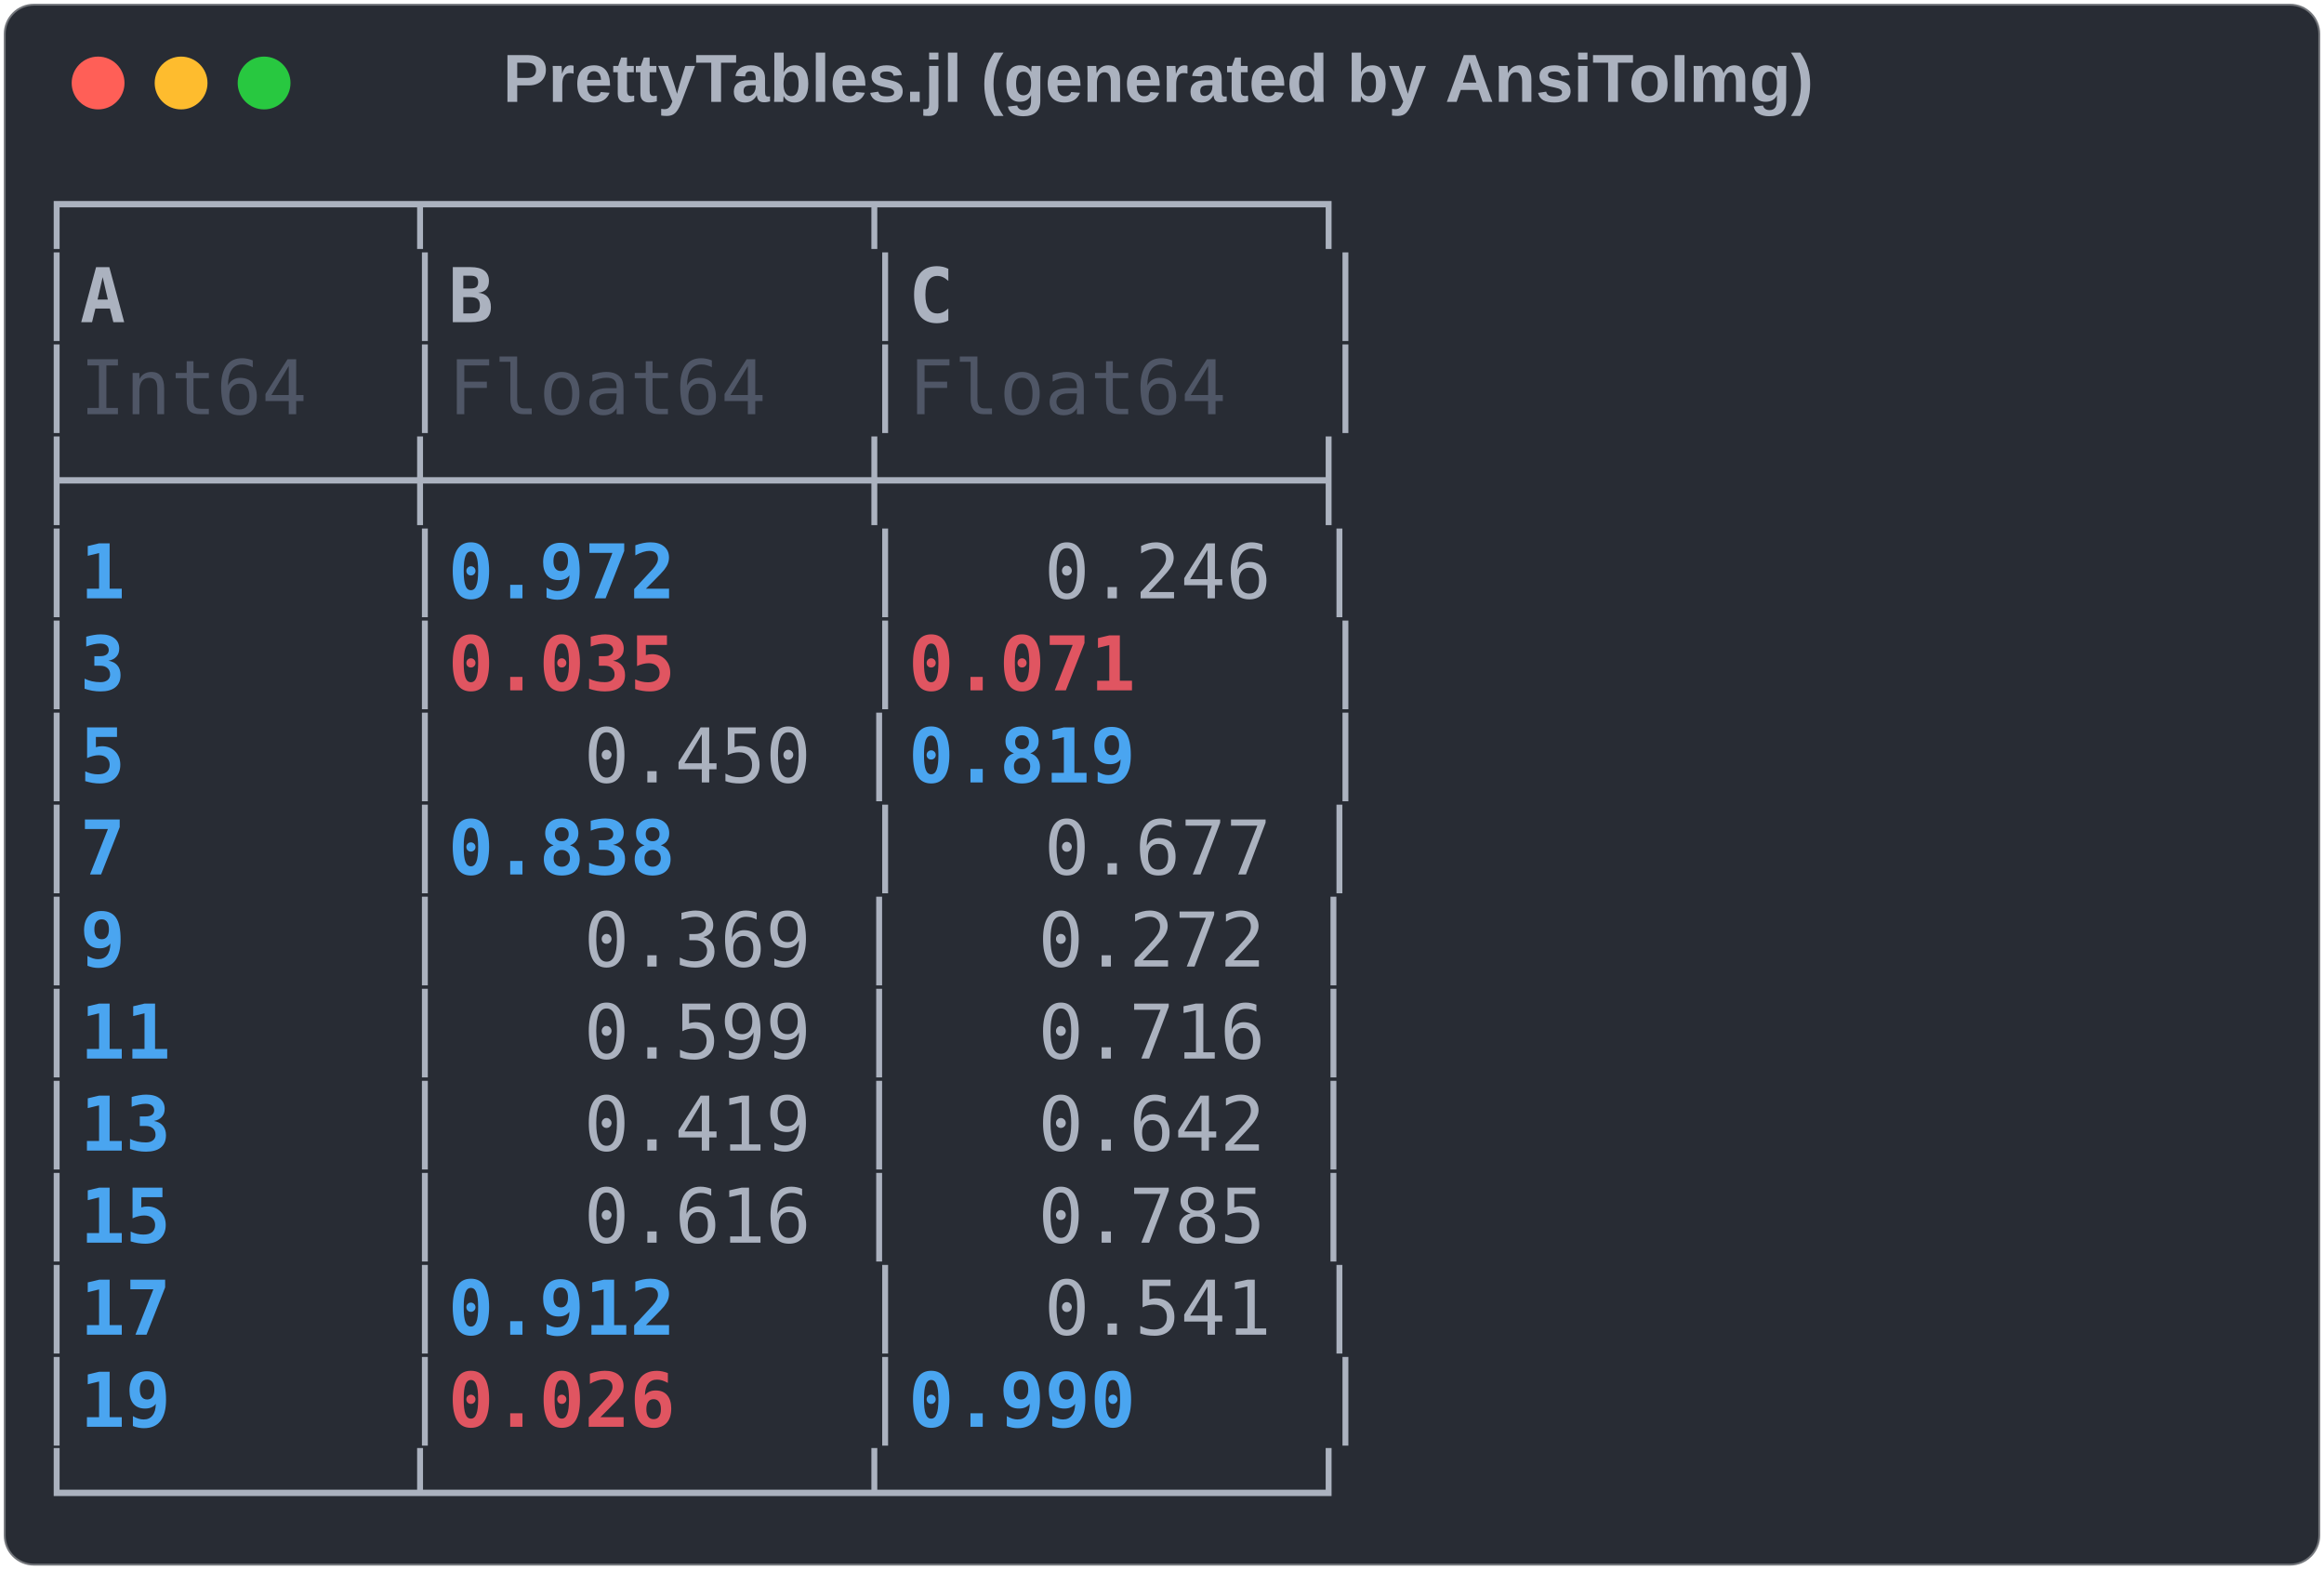
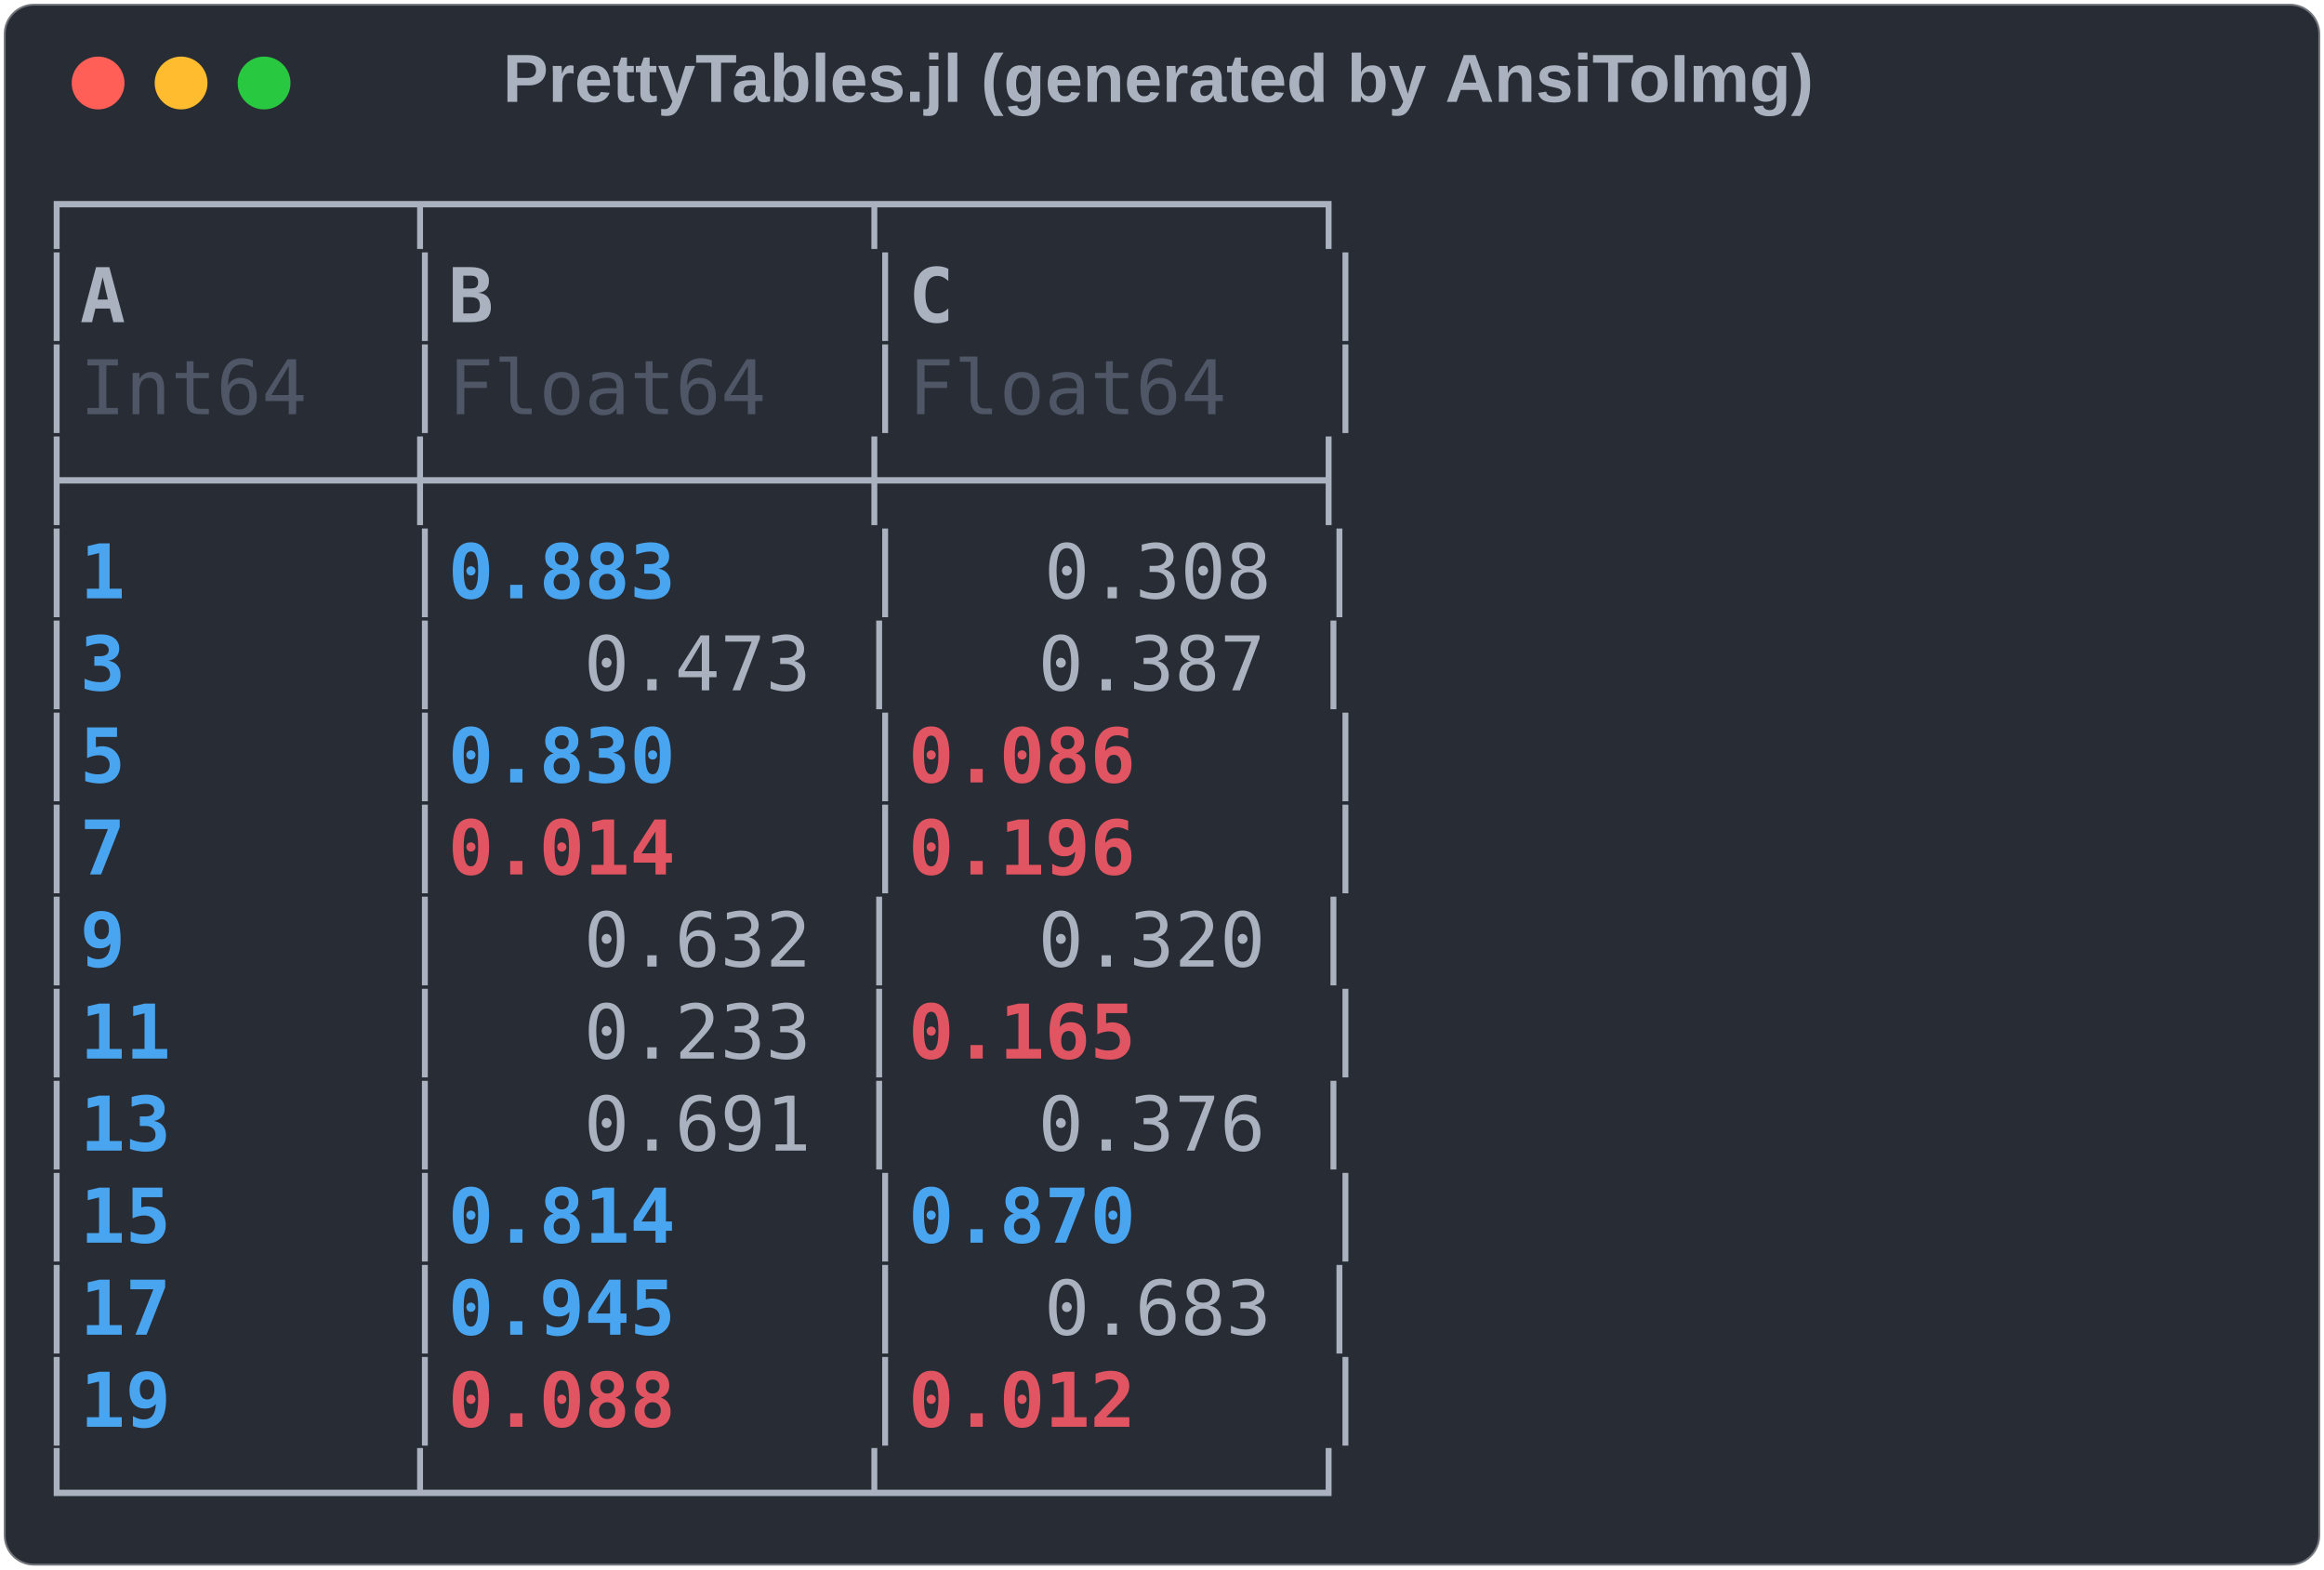
<svg xmlns="http://www.w3.org/2000/svg" class="rich-terminal" viewBox="0 0 616 416.0">
  <style>

    @font-face {
        font-family: "Fira Code";
        src: local("FiraCode-Regular"),
                url("https://cdnjs.cloudflare.com/ajax/libs/firacode/6.2.0/woff2/FiraCode-Regular.woff2") format("woff2"),
                url("https://cdnjs.cloudflare.com/ajax/libs/firacode/6.2.0/woff/FiraCode-Regular.woff") format("woff");
        font-style: normal;
        font-weight: 400;
    }
    @font-face {
        font-family: "Fira Code";
        src: local("FiraCode-Bold"),
                url("https://cdnjs.cloudflare.com/ajax/libs/firacode/6.2.0/woff2/FiraCode-Bold.woff2") format("woff2"),
                url("https://cdnjs.cloudflare.com/ajax/libs/firacode/6.2.0/woff/FiraCode-Bold.woff") format("woff");
        font-style: bold;
        font-weight: 700;
    }

-     .terminal-121948035-matrix {
+     .terminal-3349031795-matrix {
        font-family: Fira Code, monospace;
        font-size: 20px;
        line-height: 24.4px;
        font-variant-east-asian: full-width;
    }

-     .terminal-121948035-title {
+     .terminal-3349031795-title {
        font-size: 18px;
        font-weight: bold;
        font-family: arial;
    }

-     .terminal-121948035-r1 { fill: #abb2bf }
- .terminal-121948035-r2 { fill: #abb2bf;font-weight: bold }
- .terminal-121948035-r3 { fill: #4f5666 }
- .terminal-121948035-r4 { fill: #4aa5f0;font-weight: bold }
- .terminal-121948035-r5 { fill: #e05561;font-weight: bold }
+     .terminal-3349031795-r1 { fill: #abb2bf }
+ .terminal-3349031795-r2 { fill: #abb2bf;font-weight: bold }
+ .terminal-3349031795-r3 { fill: #4f5666 }
+ .terminal-3349031795-r4 { fill: #4aa5f0;font-weight: bold }
+ .terminal-3349031795-r5 { fill: #e05561;font-weight: bold }
    </style>
  <defs>
-     <clipPath id="terminal-121948035-clip-terminal">
+     <clipPath id="terminal-3349031795-clip-terminal">
      <rect x="0" y="0" width="596.8" height="365.0" />
    </clipPath>
-     <clipPath id="terminal-121948035-line-0">
+     <clipPath id="terminal-3349031795-line-0">
      <rect x="0" y="1.5" width="597.8" height="24.65" />
    </clipPath>
-     <clipPath id="terminal-121948035-line-1">
+     <clipPath id="terminal-3349031795-line-1">
      <rect x="0" y="25.9" width="597.8" height="24.65" />
    </clipPath>
-     <clipPath id="terminal-121948035-line-2">
+     <clipPath id="terminal-3349031795-line-2">
      <rect x="0" y="50.3" width="597.8" height="24.65" />
    </clipPath>
-     <clipPath id="terminal-121948035-line-3">
+     <clipPath id="terminal-3349031795-line-3">
      <rect x="0" y="74.7" width="597.8" height="24.65" />
    </clipPath>
-     <clipPath id="terminal-121948035-line-4">
+     <clipPath id="terminal-3349031795-line-4">
      <rect x="0" y="99.1" width="597.8" height="24.65" />
    </clipPath>
-     <clipPath id="terminal-121948035-line-5">
+     <clipPath id="terminal-3349031795-line-5">
      <rect x="0" y="123.5" width="597.8" height="24.65" />
    </clipPath>
-     <clipPath id="terminal-121948035-line-6">
+     <clipPath id="terminal-3349031795-line-6">
      <rect x="0" y="147.9" width="597.8" height="24.65" />
    </clipPath>
-     <clipPath id="terminal-121948035-line-7">
+     <clipPath id="terminal-3349031795-line-7">
      <rect x="0" y="172.3" width="597.8" height="24.65" />
    </clipPath>
-     <clipPath id="terminal-121948035-line-8">
+     <clipPath id="terminal-3349031795-line-8">
      <rect x="0" y="196.7" width="597.8" height="24.65" />
    </clipPath>
-     <clipPath id="terminal-121948035-line-9">
+     <clipPath id="terminal-3349031795-line-9">
      <rect x="0" y="221.1" width="597.8" height="24.65" />
    </clipPath>
-     <clipPath id="terminal-121948035-line-10">
+     <clipPath id="terminal-3349031795-line-10">
      <rect x="0" y="245.5" width="597.8" height="24.65" />
    </clipPath>
-     <clipPath id="terminal-121948035-line-11">
+     <clipPath id="terminal-3349031795-line-11">
      <rect x="0" y="269.9" width="597.8" height="24.65" />
    </clipPath>
-     <clipPath id="terminal-121948035-line-12">
+     <clipPath id="terminal-3349031795-line-12">
      <rect x="0" y="294.3" width="597.8" height="24.65" />
    </clipPath>
-     <clipPath id="terminal-121948035-line-13">
+     <clipPath id="terminal-3349031795-line-13">
      <rect x="0" y="318.7" width="597.8" height="24.65" />
    </clipPath>
  </defs>
  <rect fill="#282c34" stroke="rgba(255,255,255,0.35)" stroke-width="1" x="1" y="1" width="614" height="414" rx="8" />
-   <text class="terminal-121948035-title" fill="#abb2bf" text-anchor="middle" x="307" y="27">PrettyTables.jl (generated by AnsiToImg)</text>
+   <text class="terminal-3349031795-title" fill="#abb2bf" text-anchor="middle" x="307" y="27">PrettyTables.jl (generated by AnsiToImg)</text>
  <g transform="translate(26,22)">
    <circle cx="0" cy="0" r="7" fill="#ff5f57" />
    <circle cx="22" cy="0" r="7" fill="#febc2e" />
    <circle cx="44" cy="0" r="7" fill="#28c840" />
  </g>
-   <g transform="translate(9, 41)" clip-path="url(#terminal-121948035-clip-terminal)">
-     <g class="terminal-121948035-matrix">
-       <text class="terminal-121948035-r1" x="0" y="20" textLength="353.8" clip-path="url(#terminal-121948035-line-0)">┌───────┬─────────┬─────────┐</text>
-       <text class="terminal-121948035-r1" x="597.8" y="20" textLength="12.2" clip-path="url(#terminal-121948035-line-0)">
+   <g transform="translate(9, 41)" clip-path="url(#terminal-3349031795-clip-terminal)">
+     <g class="terminal-3349031795-matrix">
+       <text class="terminal-3349031795-r1" x="0" y="20" textLength="353.8" clip-path="url(#terminal-3349031795-line-0)">┌───────┬─────────┬─────────┐</text>
+       <text class="terminal-3349031795-r1" x="597.8" y="20" textLength="12.2" clip-path="url(#terminal-3349031795-line-0)">
</text>
-       <text class="terminal-121948035-r1" x="0" y="44.4" textLength="12.2" clip-path="url(#terminal-121948035-line-1)">│</text>
-       <text class="terminal-121948035-r2" x="12.2" y="44.4" textLength="85.4" clip-path="url(#terminal-121948035-line-1)">     A </text>
-       <text class="terminal-121948035-r1" x="97.6" y="44.4" textLength="12.2" clip-path="url(#terminal-121948035-line-1)">│</text>
-       <text class="terminal-121948035-r2" x="109.8" y="44.4" textLength="109.8" clip-path="url(#terminal-121948035-line-1)">       B </text>
-       <text class="terminal-121948035-r1" x="219.6" y="44.4" textLength="12.2" clip-path="url(#terminal-121948035-line-1)">│</text>
-       <text class="terminal-121948035-r2" x="231.8" y="44.4" textLength="109.8" clip-path="url(#terminal-121948035-line-1)">       C </text>
-       <text class="terminal-121948035-r1" x="341.6" y="44.4" textLength="12.2" clip-path="url(#terminal-121948035-line-1)">│</text>
-       <text class="terminal-121948035-r1" x="597.8" y="44.4" textLength="12.2" clip-path="url(#terminal-121948035-line-1)">
+       <text class="terminal-3349031795-r1" x="0" y="44.4" textLength="12.2" clip-path="url(#terminal-3349031795-line-1)">│</text>
+       <text class="terminal-3349031795-r2" x="12.2" y="44.4" textLength="85.4" clip-path="url(#terminal-3349031795-line-1)">     A </text>
+       <text class="terminal-3349031795-r1" x="97.6" y="44.4" textLength="12.2" clip-path="url(#terminal-3349031795-line-1)">│</text>
+       <text class="terminal-3349031795-r2" x="109.8" y="44.4" textLength="109.8" clip-path="url(#terminal-3349031795-line-1)">       B </text>
+       <text class="terminal-3349031795-r1" x="219.6" y="44.4" textLength="12.2" clip-path="url(#terminal-3349031795-line-1)">│</text>
+       <text class="terminal-3349031795-r2" x="231.8" y="44.4" textLength="109.8" clip-path="url(#terminal-3349031795-line-1)">       C </text>
+       <text class="terminal-3349031795-r1" x="341.6" y="44.4" textLength="12.2" clip-path="url(#terminal-3349031795-line-1)">│</text>
+       <text class="terminal-3349031795-r1" x="597.8" y="44.4" textLength="12.2" clip-path="url(#terminal-3349031795-line-1)">
</text>
-       <text class="terminal-121948035-r1" x="0" y="68.8" textLength="12.2" clip-path="url(#terminal-121948035-line-2)">│</text>
-       <text class="terminal-121948035-r3" x="12.2" y="68.8" textLength="85.4" clip-path="url(#terminal-121948035-line-2)"> Int64 </text>
-       <text class="terminal-121948035-r1" x="97.6" y="68.8" textLength="12.2" clip-path="url(#terminal-121948035-line-2)">│</text>
-       <text class="terminal-121948035-r3" x="109.8" y="68.8" textLength="109.8" clip-path="url(#terminal-121948035-line-2)"> Float64 </text>
-       <text class="terminal-121948035-r1" x="219.6" y="68.8" textLength="12.2" clip-path="url(#terminal-121948035-line-2)">│</text>
-       <text class="terminal-121948035-r3" x="231.8" y="68.8" textLength="109.8" clip-path="url(#terminal-121948035-line-2)"> Float64 </text>
-       <text class="terminal-121948035-r1" x="341.6" y="68.8" textLength="12.2" clip-path="url(#terminal-121948035-line-2)">│</text>
-       <text class="terminal-121948035-r1" x="597.8" y="68.8" textLength="12.2" clip-path="url(#terminal-121948035-line-2)">
+       <text class="terminal-3349031795-r1" x="0" y="68.8" textLength="12.2" clip-path="url(#terminal-3349031795-line-2)">│</text>
+       <text class="terminal-3349031795-r3" x="12.2" y="68.8" textLength="85.4" clip-path="url(#terminal-3349031795-line-2)"> Int64 </text>
+       <text class="terminal-3349031795-r1" x="97.6" y="68.8" textLength="12.2" clip-path="url(#terminal-3349031795-line-2)">│</text>
+       <text class="terminal-3349031795-r3" x="109.8" y="68.8" textLength="109.8" clip-path="url(#terminal-3349031795-line-2)"> Float64 </text>
+       <text class="terminal-3349031795-r1" x="219.6" y="68.8" textLength="12.2" clip-path="url(#terminal-3349031795-line-2)">│</text>
+       <text class="terminal-3349031795-r3" x="231.8" y="68.8" textLength="109.8" clip-path="url(#terminal-3349031795-line-2)"> Float64 </text>
+       <text class="terminal-3349031795-r1" x="341.6" y="68.8" textLength="12.2" clip-path="url(#terminal-3349031795-line-2)">│</text>
+       <text class="terminal-3349031795-r1" x="597.8" y="68.8" textLength="12.2" clip-path="url(#terminal-3349031795-line-2)">
</text>
-       <text class="terminal-121948035-r1" x="0" y="93.2" textLength="353.8" clip-path="url(#terminal-121948035-line-3)">├───────┼─────────┼─────────┤</text>
-       <text class="terminal-121948035-r1" x="597.8" y="93.2" textLength="12.2" clip-path="url(#terminal-121948035-line-3)">
+       <text class="terminal-3349031795-r1" x="0" y="93.2" textLength="353.8" clip-path="url(#terminal-3349031795-line-3)">├───────┼─────────┼─────────┤</text>
+       <text class="terminal-3349031795-r1" x="597.8" y="93.2" textLength="12.2" clip-path="url(#terminal-3349031795-line-3)">
</text>
-       <text class="terminal-121948035-r1" x="0" y="117.6" textLength="12.2" clip-path="url(#terminal-121948035-line-4)">│</text>
-       <text class="terminal-121948035-r4" x="12.2" y="117.6" textLength="85.4" clip-path="url(#terminal-121948035-line-4)">     1 </text>
-       <text class="terminal-121948035-r1" x="97.6" y="117.6" textLength="12.2" clip-path="url(#terminal-121948035-line-4)">│</text>
-       <text class="terminal-121948035-r4" x="109.8" y="117.6" textLength="109.8" clip-path="url(#terminal-121948035-line-4)">   0.972 </text>
-       <text class="terminal-121948035-r1" x="219.6" y="117.6" textLength="134.2" clip-path="url(#terminal-121948035-line-4)">│   0.246 │</text>
-       <text class="terminal-121948035-r1" x="597.8" y="117.6" textLength="12.2" clip-path="url(#terminal-121948035-line-4)">
+       <text class="terminal-3349031795-r1" x="0" y="117.6" textLength="12.2" clip-path="url(#terminal-3349031795-line-4)">│</text>
+       <text class="terminal-3349031795-r4" x="12.2" y="117.6" textLength="85.4" clip-path="url(#terminal-3349031795-line-4)">     1 </text>
+       <text class="terminal-3349031795-r1" x="97.6" y="117.6" textLength="12.2" clip-path="url(#terminal-3349031795-line-4)">│</text>
+       <text class="terminal-3349031795-r4" x="109.8" y="117.6" textLength="109.8" clip-path="url(#terminal-3349031795-line-4)">   0.883 </text>
+       <text class="terminal-3349031795-r1" x="219.6" y="117.6" textLength="134.2" clip-path="url(#terminal-3349031795-line-4)">│   0.308 │</text>
+       <text class="terminal-3349031795-r1" x="597.8" y="117.6" textLength="12.2" clip-path="url(#terminal-3349031795-line-4)">
</text>
-       <text class="terminal-121948035-r1" x="0" y="142" textLength="12.2" clip-path="url(#terminal-121948035-line-5)">│</text>
-       <text class="terminal-121948035-r4" x="12.2" y="142" textLength="85.4" clip-path="url(#terminal-121948035-line-5)">     3 </text>
-       <text class="terminal-121948035-r1" x="97.6" y="142" textLength="12.2" clip-path="url(#terminal-121948035-line-5)">│</text>
-       <text class="terminal-121948035-r5" x="109.8" y="142" textLength="109.8" clip-path="url(#terminal-121948035-line-5)">   0.035 </text>
-       <text class="terminal-121948035-r1" x="219.6" y="142" textLength="12.2" clip-path="url(#terminal-121948035-line-5)">│</text>
-       <text class="terminal-121948035-r5" x="231.8" y="142" textLength="109.8" clip-path="url(#terminal-121948035-line-5)">   0.071 </text>
-       <text class="terminal-121948035-r1" x="341.6" y="142" textLength="12.2" clip-path="url(#terminal-121948035-line-5)">│</text>
-       <text class="terminal-121948035-r1" x="597.8" y="142" textLength="12.2" clip-path="url(#terminal-121948035-line-5)">
+       <text class="terminal-3349031795-r1" x="0" y="142" textLength="12.2" clip-path="url(#terminal-3349031795-line-5)">│</text>
+       <text class="terminal-3349031795-r4" x="12.2" y="142" textLength="85.4" clip-path="url(#terminal-3349031795-line-5)">     3 </text>
+       <text class="terminal-3349031795-r1" x="97.6" y="142" textLength="256.2" clip-path="url(#terminal-3349031795-line-5)">│   0.473 │   0.387 │</text>
+       <text class="terminal-3349031795-r1" x="597.8" y="142" textLength="12.2" clip-path="url(#terminal-3349031795-line-5)">
</text>
-       <text class="terminal-121948035-r1" x="0" y="166.4" textLength="12.2" clip-path="url(#terminal-121948035-line-6)">│</text>
-       <text class="terminal-121948035-r4" x="12.2" y="166.4" textLength="85.4" clip-path="url(#terminal-121948035-line-6)">     5 </text>
-       <text class="terminal-121948035-r1" x="97.6" y="166.4" textLength="134.2" clip-path="url(#terminal-121948035-line-6)">│   0.450 │</text>
-       <text class="terminal-121948035-r4" x="231.8" y="166.4" textLength="109.8" clip-path="url(#terminal-121948035-line-6)">   0.819 </text>
-       <text class="terminal-121948035-r1" x="341.6" y="166.4" textLength="12.2" clip-path="url(#terminal-121948035-line-6)">│</text>
-       <text class="terminal-121948035-r1" x="597.8" y="166.4" textLength="12.2" clip-path="url(#terminal-121948035-line-6)">
+       <text class="terminal-3349031795-r1" x="0" y="166.4" textLength="12.2" clip-path="url(#terminal-3349031795-line-6)">│</text>
+       <text class="terminal-3349031795-r4" x="12.2" y="166.4" textLength="85.4" clip-path="url(#terminal-3349031795-line-6)">     5 </text>
+       <text class="terminal-3349031795-r1" x="97.6" y="166.4" textLength="12.2" clip-path="url(#terminal-3349031795-line-6)">│</text>
+       <text class="terminal-3349031795-r4" x="109.8" y="166.4" textLength="109.8" clip-path="url(#terminal-3349031795-line-6)">   0.830 </text>
+       <text class="terminal-3349031795-r1" x="219.6" y="166.4" textLength="12.2" clip-path="url(#terminal-3349031795-line-6)">│</text>
+       <text class="terminal-3349031795-r5" x="231.8" y="166.4" textLength="109.8" clip-path="url(#terminal-3349031795-line-6)">   0.086 </text>
+       <text class="terminal-3349031795-r1" x="341.6" y="166.4" textLength="12.2" clip-path="url(#terminal-3349031795-line-6)">│</text>
+       <text class="terminal-3349031795-r1" x="597.8" y="166.4" textLength="12.2" clip-path="url(#terminal-3349031795-line-6)">
</text>
-       <text class="terminal-121948035-r1" x="0" y="190.8" textLength="12.2" clip-path="url(#terminal-121948035-line-7)">│</text>
-       <text class="terminal-121948035-r4" x="12.2" y="190.8" textLength="85.4" clip-path="url(#terminal-121948035-line-7)">     7 </text>
-       <text class="terminal-121948035-r1" x="97.6" y="190.8" textLength="12.2" clip-path="url(#terminal-121948035-line-7)">│</text>
-       <text class="terminal-121948035-r4" x="109.8" y="190.8" textLength="109.8" clip-path="url(#terminal-121948035-line-7)">   0.838 </text>
-       <text class="terminal-121948035-r1" x="219.6" y="190.8" textLength="134.2" clip-path="url(#terminal-121948035-line-7)">│   0.677 │</text>
-       <text class="terminal-121948035-r1" x="597.8" y="190.8" textLength="12.2" clip-path="url(#terminal-121948035-line-7)">
+       <text class="terminal-3349031795-r1" x="0" y="190.8" textLength="12.2" clip-path="url(#terminal-3349031795-line-7)">│</text>
+       <text class="terminal-3349031795-r4" x="12.2" y="190.8" textLength="85.4" clip-path="url(#terminal-3349031795-line-7)">     7 </text>
+       <text class="terminal-3349031795-r1" x="97.6" y="190.8" textLength="12.2" clip-path="url(#terminal-3349031795-line-7)">│</text>
+       <text class="terminal-3349031795-r5" x="109.8" y="190.8" textLength="109.8" clip-path="url(#terminal-3349031795-line-7)">   0.014 </text>
+       <text class="terminal-3349031795-r1" x="219.6" y="190.8" textLength="12.2" clip-path="url(#terminal-3349031795-line-7)">│</text>
+       <text class="terminal-3349031795-r5" x="231.8" y="190.8" textLength="109.8" clip-path="url(#terminal-3349031795-line-7)">   0.196 </text>
+       <text class="terminal-3349031795-r1" x="341.6" y="190.8" textLength="12.2" clip-path="url(#terminal-3349031795-line-7)">│</text>
+       <text class="terminal-3349031795-r1" x="597.8" y="190.8" textLength="12.2" clip-path="url(#terminal-3349031795-line-7)">
</text>
-       <text class="terminal-121948035-r1" x="0" y="215.2" textLength="12.2" clip-path="url(#terminal-121948035-line-8)">│</text>
-       <text class="terminal-121948035-r4" x="12.2" y="215.2" textLength="85.4" clip-path="url(#terminal-121948035-line-8)">     9 </text>
-       <text class="terminal-121948035-r1" x="97.6" y="215.2" textLength="256.2" clip-path="url(#terminal-121948035-line-8)">│   0.369 │   0.272 │</text>
-       <text class="terminal-121948035-r1" x="597.8" y="215.2" textLength="12.2" clip-path="url(#terminal-121948035-line-8)">
+       <text class="terminal-3349031795-r1" x="0" y="215.2" textLength="12.2" clip-path="url(#terminal-3349031795-line-8)">│</text>
+       <text class="terminal-3349031795-r4" x="12.2" y="215.2" textLength="85.4" clip-path="url(#terminal-3349031795-line-8)">     9 </text>
+       <text class="terminal-3349031795-r1" x="97.6" y="215.2" textLength="256.2" clip-path="url(#terminal-3349031795-line-8)">│   0.632 │   0.320 │</text>
+       <text class="terminal-3349031795-r1" x="597.8" y="215.2" textLength="12.2" clip-path="url(#terminal-3349031795-line-8)">
</text>
-       <text class="terminal-121948035-r1" x="0" y="239.6" textLength="12.2" clip-path="url(#terminal-121948035-line-9)">│</text>
-       <text class="terminal-121948035-r4" x="12.2" y="239.6" textLength="85.4" clip-path="url(#terminal-121948035-line-9)">    11 </text>
-       <text class="terminal-121948035-r1" x="97.6" y="239.6" textLength="256.2" clip-path="url(#terminal-121948035-line-9)">│   0.599 │   0.716 │</text>
-       <text class="terminal-121948035-r1" x="597.8" y="239.6" textLength="12.2" clip-path="url(#terminal-121948035-line-9)">
+       <text class="terminal-3349031795-r1" x="0" y="239.6" textLength="12.2" clip-path="url(#terminal-3349031795-line-9)">│</text>
+       <text class="terminal-3349031795-r4" x="12.2" y="239.6" textLength="85.4" clip-path="url(#terminal-3349031795-line-9)">    11 </text>
+       <text class="terminal-3349031795-r1" x="97.6" y="239.6" textLength="134.2" clip-path="url(#terminal-3349031795-line-9)">│   0.233 │</text>
+       <text class="terminal-3349031795-r5" x="231.8" y="239.6" textLength="109.8" clip-path="url(#terminal-3349031795-line-9)">   0.165 </text>
+       <text class="terminal-3349031795-r1" x="341.6" y="239.6" textLength="12.2" clip-path="url(#terminal-3349031795-line-9)">│</text>
+       <text class="terminal-3349031795-r1" x="597.8" y="239.6" textLength="12.2" clip-path="url(#terminal-3349031795-line-9)">
</text>
-       <text class="terminal-121948035-r1" x="0" y="264" textLength="12.2" clip-path="url(#terminal-121948035-line-10)">│</text>
-       <text class="terminal-121948035-r4" x="12.2" y="264" textLength="85.4" clip-path="url(#terminal-121948035-line-10)">    13 </text>
-       <text class="terminal-121948035-r1" x="97.6" y="264" textLength="256.2" clip-path="url(#terminal-121948035-line-10)">│   0.419 │   0.642 │</text>
-       <text class="terminal-121948035-r1" x="597.8" y="264" textLength="12.2" clip-path="url(#terminal-121948035-line-10)">
+       <text class="terminal-3349031795-r1" x="0" y="264" textLength="12.2" clip-path="url(#terminal-3349031795-line-10)">│</text>
+       <text class="terminal-3349031795-r4" x="12.2" y="264" textLength="85.4" clip-path="url(#terminal-3349031795-line-10)">    13 </text>
+       <text class="terminal-3349031795-r1" x="97.6" y="264" textLength="256.2" clip-path="url(#terminal-3349031795-line-10)">│   0.691 │   0.376 │</text>
+       <text class="terminal-3349031795-r1" x="597.8" y="264" textLength="12.2" clip-path="url(#terminal-3349031795-line-10)">
</text>
-       <text class="terminal-121948035-r1" x="0" y="288.4" textLength="12.2" clip-path="url(#terminal-121948035-line-11)">│</text>
-       <text class="terminal-121948035-r4" x="12.2" y="288.4" textLength="85.4" clip-path="url(#terminal-121948035-line-11)">    15 </text>
-       <text class="terminal-121948035-r1" x="97.6" y="288.4" textLength="256.2" clip-path="url(#terminal-121948035-line-11)">│   0.616 │   0.785 │</text>
-       <text class="terminal-121948035-r1" x="597.8" y="288.4" textLength="12.2" clip-path="url(#terminal-121948035-line-11)">
+       <text class="terminal-3349031795-r1" x="0" y="288.4" textLength="12.2" clip-path="url(#terminal-3349031795-line-11)">│</text>
+       <text class="terminal-3349031795-r4" x="12.2" y="288.4" textLength="85.4" clip-path="url(#terminal-3349031795-line-11)">    15 </text>
+       <text class="terminal-3349031795-r1" x="97.6" y="288.4" textLength="12.2" clip-path="url(#terminal-3349031795-line-11)">│</text>
+       <text class="terminal-3349031795-r4" x="109.8" y="288.4" textLength="109.8" clip-path="url(#terminal-3349031795-line-11)">   0.814 </text>
+       <text class="terminal-3349031795-r1" x="219.6" y="288.4" textLength="12.2" clip-path="url(#terminal-3349031795-line-11)">│</text>
+       <text class="terminal-3349031795-r4" x="231.8" y="288.4" textLength="109.8" clip-path="url(#terminal-3349031795-line-11)">   0.870 </text>
+       <text class="terminal-3349031795-r1" x="341.6" y="288.4" textLength="12.2" clip-path="url(#terminal-3349031795-line-11)">│</text>
+       <text class="terminal-3349031795-r1" x="597.8" y="288.4" textLength="12.2" clip-path="url(#terminal-3349031795-line-11)">
</text>
-       <text class="terminal-121948035-r1" x="0" y="312.8" textLength="12.2" clip-path="url(#terminal-121948035-line-12)">│</text>
-       <text class="terminal-121948035-r4" x="12.2" y="312.8" textLength="85.4" clip-path="url(#terminal-121948035-line-12)">    17 </text>
-       <text class="terminal-121948035-r1" x="97.6" y="312.8" textLength="12.2" clip-path="url(#terminal-121948035-line-12)">│</text>
-       <text class="terminal-121948035-r4" x="109.8" y="312.8" textLength="109.8" clip-path="url(#terminal-121948035-line-12)">   0.912 </text>
-       <text class="terminal-121948035-r1" x="219.6" y="312.8" textLength="134.2" clip-path="url(#terminal-121948035-line-12)">│   0.541 │</text>
-       <text class="terminal-121948035-r1" x="597.8" y="312.8" textLength="12.2" clip-path="url(#terminal-121948035-line-12)">
+       <text class="terminal-3349031795-r1" x="0" y="312.8" textLength="12.2" clip-path="url(#terminal-3349031795-line-12)">│</text>
+       <text class="terminal-3349031795-r4" x="12.2" y="312.8" textLength="85.4" clip-path="url(#terminal-3349031795-line-12)">    17 </text>
+       <text class="terminal-3349031795-r1" x="97.6" y="312.8" textLength="12.2" clip-path="url(#terminal-3349031795-line-12)">│</text>
+       <text class="terminal-3349031795-r4" x="109.8" y="312.8" textLength="109.8" clip-path="url(#terminal-3349031795-line-12)">   0.945 </text>
+       <text class="terminal-3349031795-r1" x="219.6" y="312.8" textLength="134.2" clip-path="url(#terminal-3349031795-line-12)">│   0.683 │</text>
+       <text class="terminal-3349031795-r1" x="597.8" y="312.8" textLength="12.2" clip-path="url(#terminal-3349031795-line-12)">
</text>
-       <text class="terminal-121948035-r1" x="0" y="337.2" textLength="12.2" clip-path="url(#terminal-121948035-line-13)">│</text>
-       <text class="terminal-121948035-r4" x="12.2" y="337.2" textLength="85.4" clip-path="url(#terminal-121948035-line-13)">    19 </text>
-       <text class="terminal-121948035-r1" x="97.6" y="337.2" textLength="12.2" clip-path="url(#terminal-121948035-line-13)">│</text>
-       <text class="terminal-121948035-r5" x="109.8" y="337.2" textLength="109.8" clip-path="url(#terminal-121948035-line-13)">   0.026 </text>
-       <text class="terminal-121948035-r1" x="219.6" y="337.2" textLength="12.2" clip-path="url(#terminal-121948035-line-13)">│</text>
-       <text class="terminal-121948035-r4" x="231.8" y="337.2" textLength="109.8" clip-path="url(#terminal-121948035-line-13)">   0.990 </text>
-       <text class="terminal-121948035-r1" x="341.6" y="337.2" textLength="12.2" clip-path="url(#terminal-121948035-line-13)">│</text>
-       <text class="terminal-121948035-r1" x="597.8" y="337.2" textLength="12.2" clip-path="url(#terminal-121948035-line-13)">
+       <text class="terminal-3349031795-r1" x="0" y="337.2" textLength="12.2" clip-path="url(#terminal-3349031795-line-13)">│</text>
+       <text class="terminal-3349031795-r4" x="12.2" y="337.2" textLength="85.4" clip-path="url(#terminal-3349031795-line-13)">    19 </text>
+       <text class="terminal-3349031795-r1" x="97.6" y="337.2" textLength="12.2" clip-path="url(#terminal-3349031795-line-13)">│</text>
+       <text class="terminal-3349031795-r5" x="109.8" y="337.2" textLength="109.8" clip-path="url(#terminal-3349031795-line-13)">   0.088 </text>
+       <text class="terminal-3349031795-r1" x="219.6" y="337.2" textLength="12.2" clip-path="url(#terminal-3349031795-line-13)">│</text>
+       <text class="terminal-3349031795-r5" x="231.8" y="337.2" textLength="109.8" clip-path="url(#terminal-3349031795-line-13)">   0.012 </text>
+       <text class="terminal-3349031795-r1" x="341.6" y="337.2" textLength="12.2" clip-path="url(#terminal-3349031795-line-13)">│</text>
+       <text class="terminal-3349031795-r1" x="597.8" y="337.2" textLength="12.2" clip-path="url(#terminal-3349031795-line-13)">
</text>
-       <text class="terminal-121948035-r1" x="0" y="361.6" textLength="353.8" clip-path="url(#terminal-121948035-line-14)">└───────┴─────────┴─────────┘</text>
-       <text class="terminal-121948035-r1" x="597.8" y="361.6" textLength="12.2" clip-path="url(#terminal-121948035-line-14)">
+       <text class="terminal-3349031795-r1" x="0" y="361.6" textLength="353.8" clip-path="url(#terminal-3349031795-line-14)">└───────┴─────────┴─────────┘</text>
+       <text class="terminal-3349031795-r1" x="597.8" y="361.6" textLength="12.2" clip-path="url(#terminal-3349031795-line-14)">
</text>
    </g>
  </g>
</svg>
